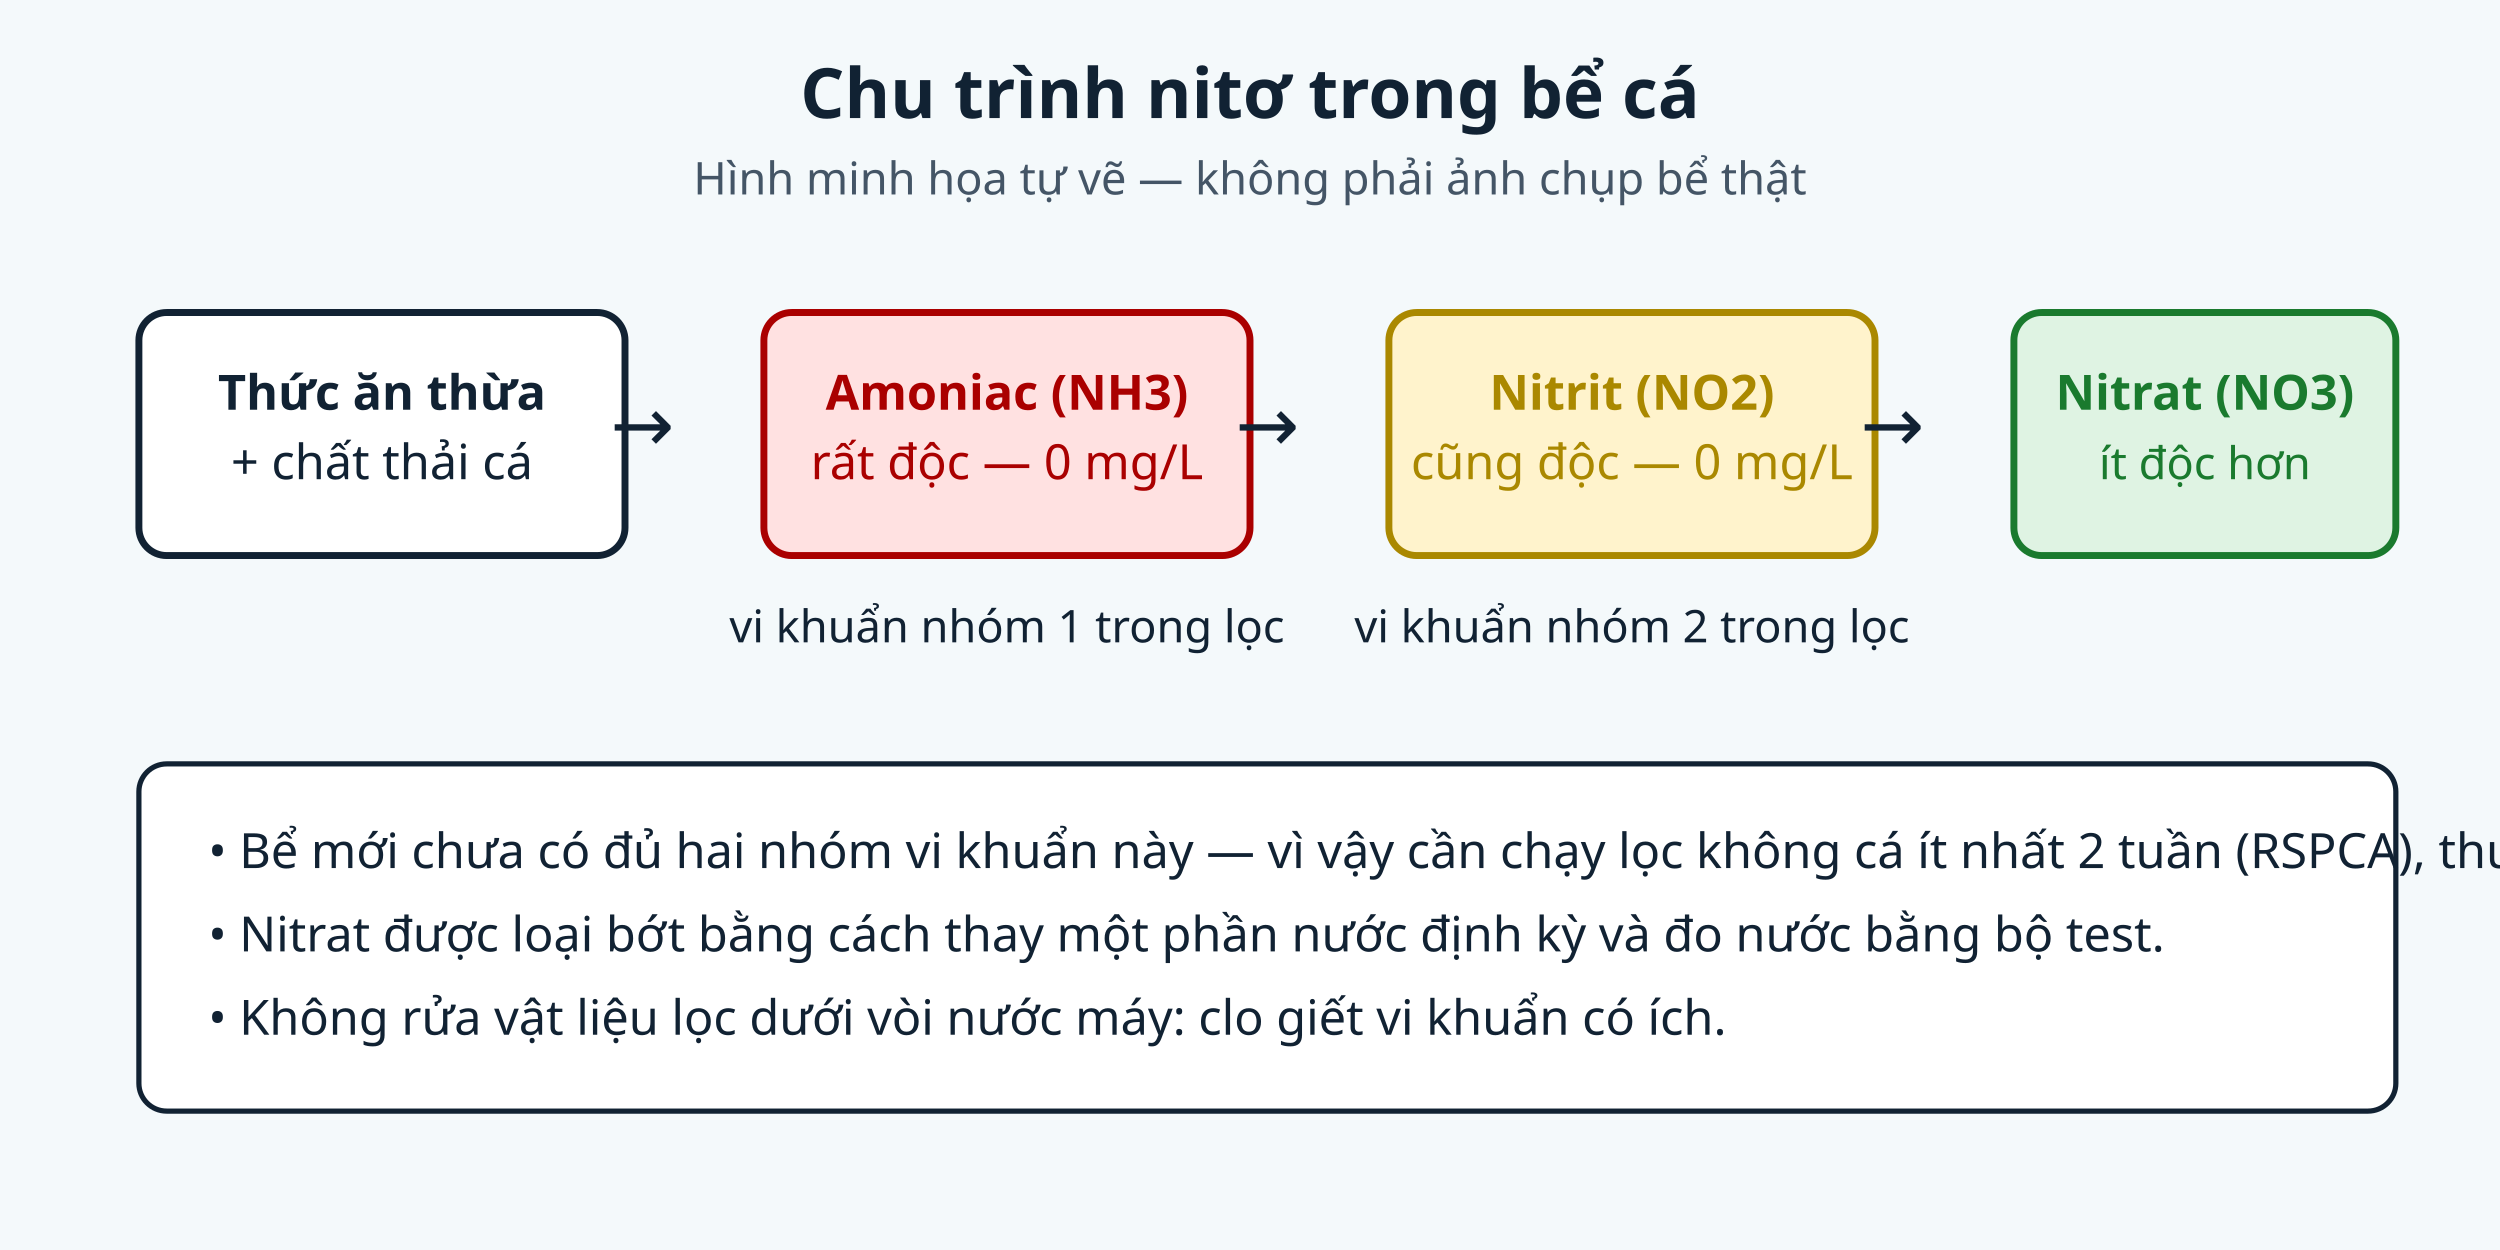
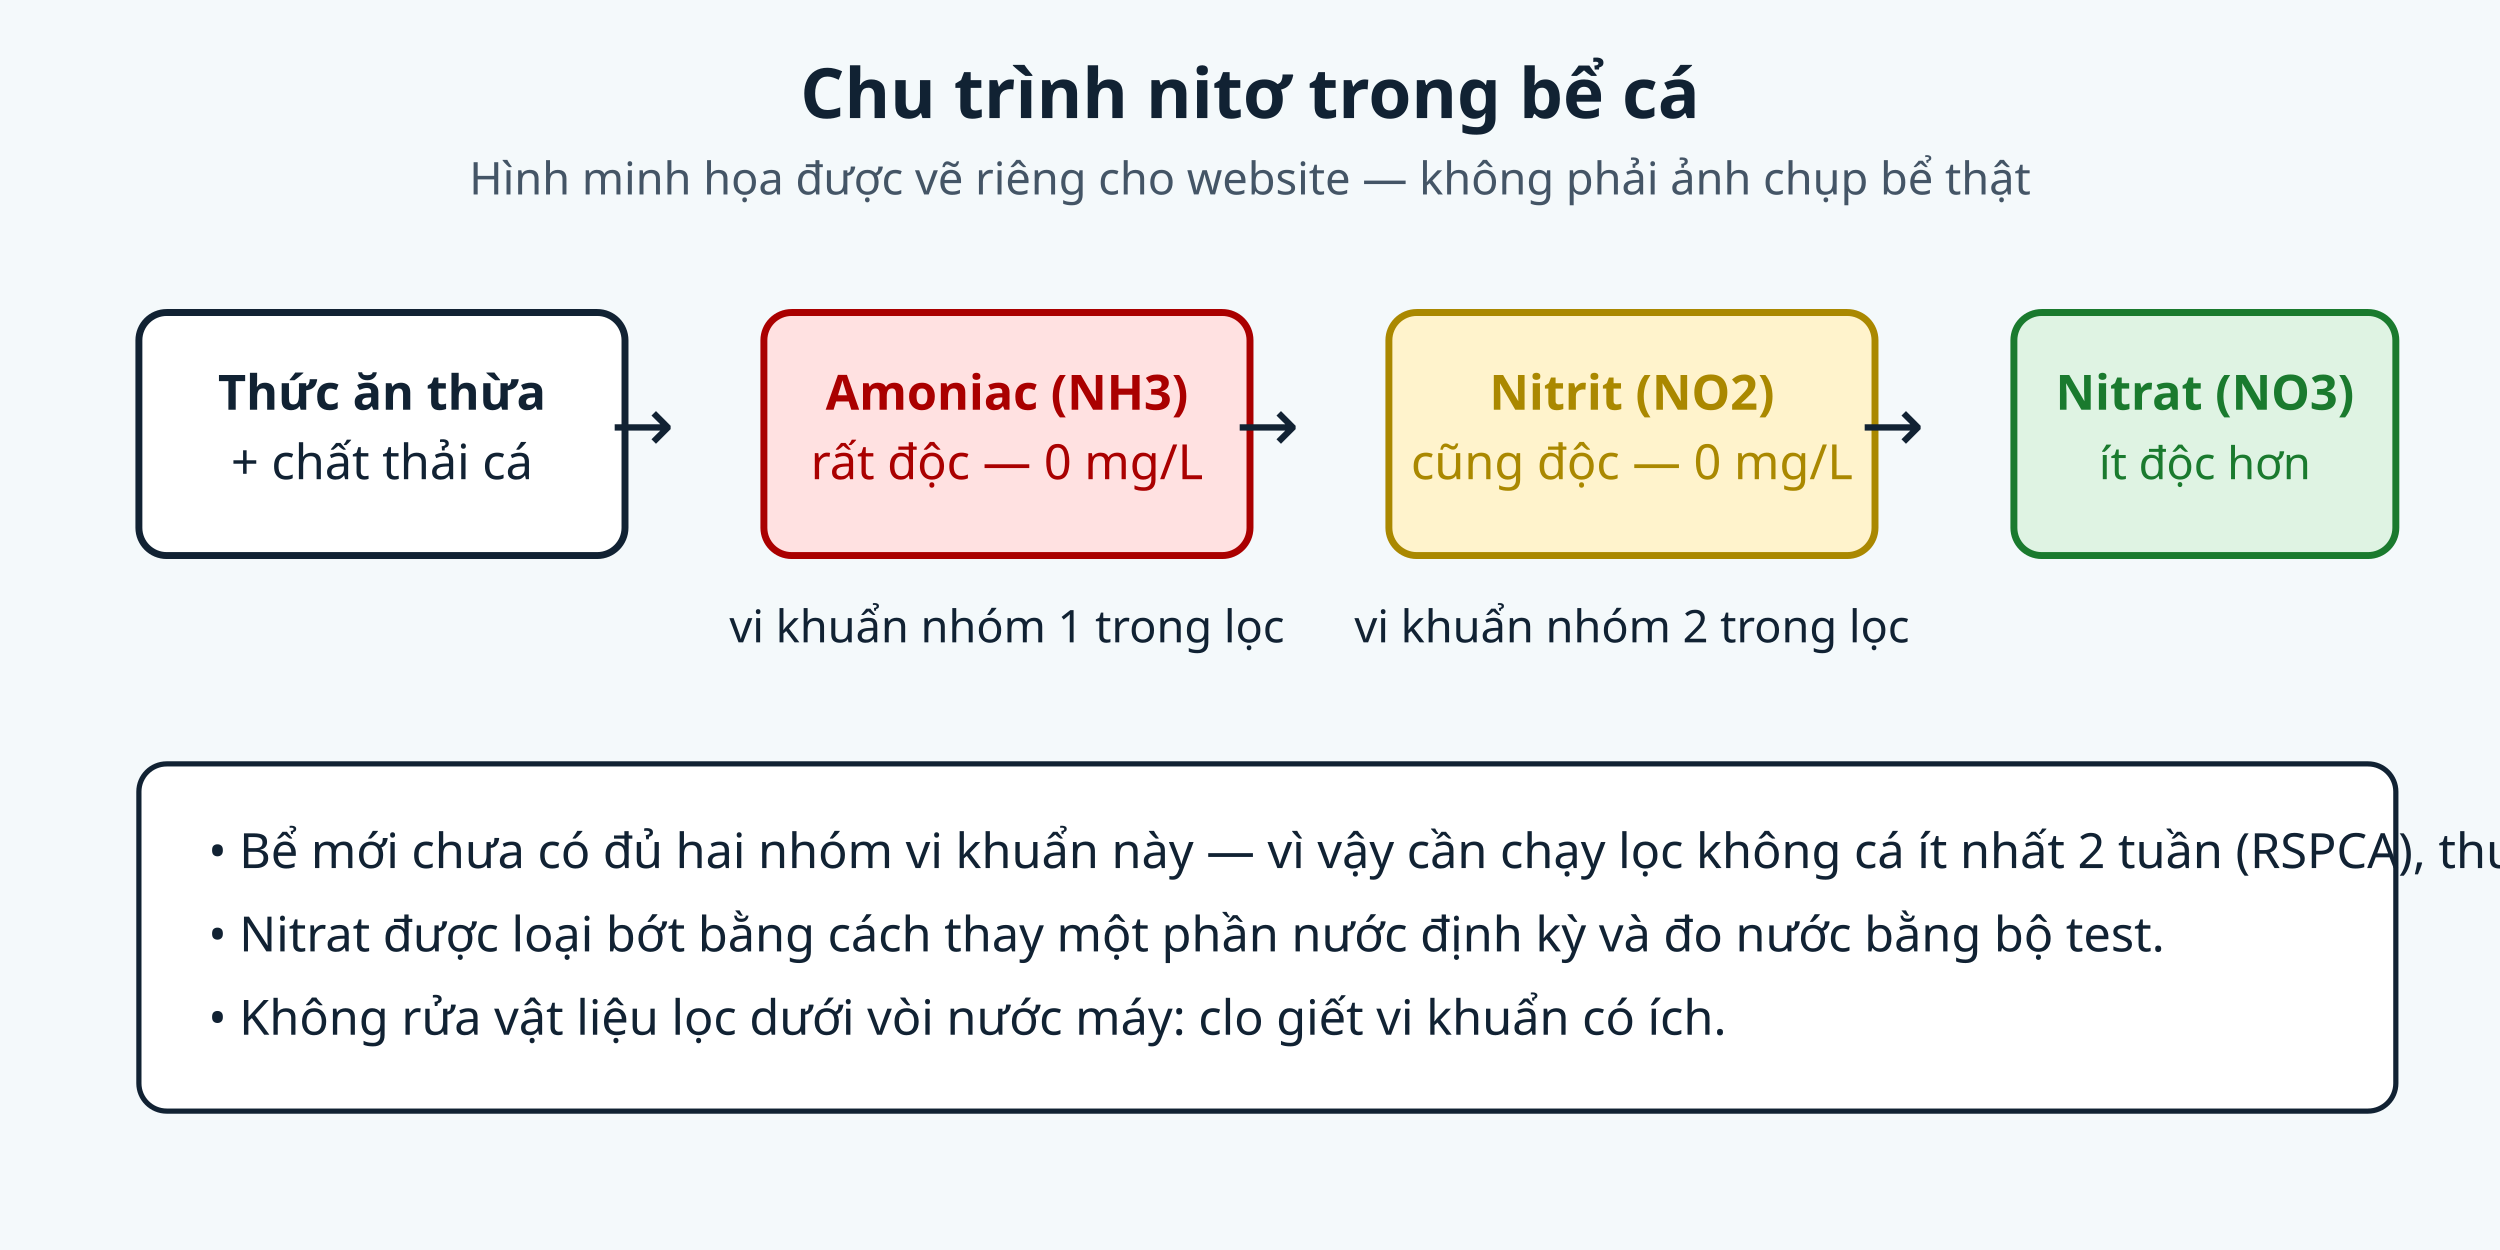
<svg xmlns="http://www.w3.org/2000/svg" width="720" height="360" viewBox="0 0 720 360" role="img" aria-labelledby="title desc">
  <rect width="720" height="360" fill="#f4f9fb" />
  <text x="360" y="34" text-anchor="middle" font-family="sans-serif" font-size="20" font-weight="bold" fill="#123">Chu trình nitơ trong bể cá</text>
-   <text x="360" y="56" text-anchor="middle" font-family="sans-serif" font-size="13" fill="#456">Hình minh họa tự vẽ — không phải ảnh chụp bể thật</text>
+   <text x="360" y="56" text-anchor="middle" font-family="sans-serif" font-size="13" fill="#456">Hình minh họa được vẽ riêng cho website — không phải ảnh chụp bể thật</text>
  <rect x="40" y="90" width="140" height="70" rx="8" fill="#fff" stroke="#123" stroke-width="2" />
  <text x="110" y="118" text-anchor="middle" font-family="sans-serif" font-size="14" font-weight="bold" fill="#123">Thức ăn thừa</text>
  <text x="110" y="138" text-anchor="middle" font-family="sans-serif" font-size="14" fill="#123">+ chất thải cá</text>
  <rect x="220" y="90" width="140" height="70" rx="8" fill="#ffe1e1" stroke="#a00" stroke-width="2" />
  <text x="290" y="118" text-anchor="middle" font-family="sans-serif" font-size="14" font-weight="bold" fill="#a00">Amoniac (NH3)</text>
  <text x="290" y="138" text-anchor="middle" font-family="sans-serif" font-size="14" fill="#a00">rất độc — 0 mg/L</text>
  <rect x="400" y="90" width="140" height="70" rx="8" fill="#fff3cc" stroke="#a80" stroke-width="2" />
  <text x="470" y="118" text-anchor="middle" font-family="sans-serif" font-size="14" font-weight="bold" fill="#a80">Nitrit (NO2)</text>
  <text x="470" y="138" text-anchor="middle" font-family="sans-serif" font-size="14" fill="#a80">cũng độc — 0 mg/L</text>
  <rect x="580" y="90" width="110" height="70" rx="8" fill="#dff3e3" stroke="#1a7a2e" stroke-width="2" />
  <text x="635" y="118" text-anchor="middle" font-family="sans-serif" font-size="14" font-weight="bold" fill="#1a7a2e">Nitrat (NO3)</text>
  <text x="635" y="138" text-anchor="middle" font-family="sans-serif" font-size="13" fill="#1a7a2e">ít độc hơn</text>
  <text x="185" y="130" text-anchor="middle" font-family="sans-serif" font-size="22" fill="#123">→</text>
  <text x="365" y="130" text-anchor="middle" font-family="sans-serif" font-size="22" fill="#123">→</text>
  <text x="545" y="130" text-anchor="middle" font-family="sans-serif" font-size="22" fill="#123">→</text>
  <text x="290" y="185" text-anchor="middle" font-family="sans-serif" font-size="13" fill="#123">vi khuẩn nhóm 1 trong lọc</text>
  <text x="470" y="185" text-anchor="middle" font-family="sans-serif" font-size="13" fill="#123">vi khuẩn nhóm 2 trong lọc</text>
  <rect x="40" y="220" width="650" height="100" rx="8" fill="#fff" stroke="#123" stroke-width="1.5" />
  <text x="60" y="250" font-family="sans-serif" font-size="14" fill="#123">• Bể mới chưa có đủ hai nhóm vi khuẩn này — vì vậy cần chạy lọc không cá ít nhất 2 tuần (RSPCA), thường 4–8 tuần.</text>
  <text x="60" y="274" font-family="sans-serif" font-size="14" fill="#123">• Nitrat được loại bớt bằng cách thay một phần nước định kỳ và đo nước bằng bộ test.</text>
  <text x="60" y="298" font-family="sans-serif" font-size="14" fill="#123">• Không rửa vật liệu lọc dưới vòi nước máy: clo giết vi khuẩn có ích.</text>
</svg>
